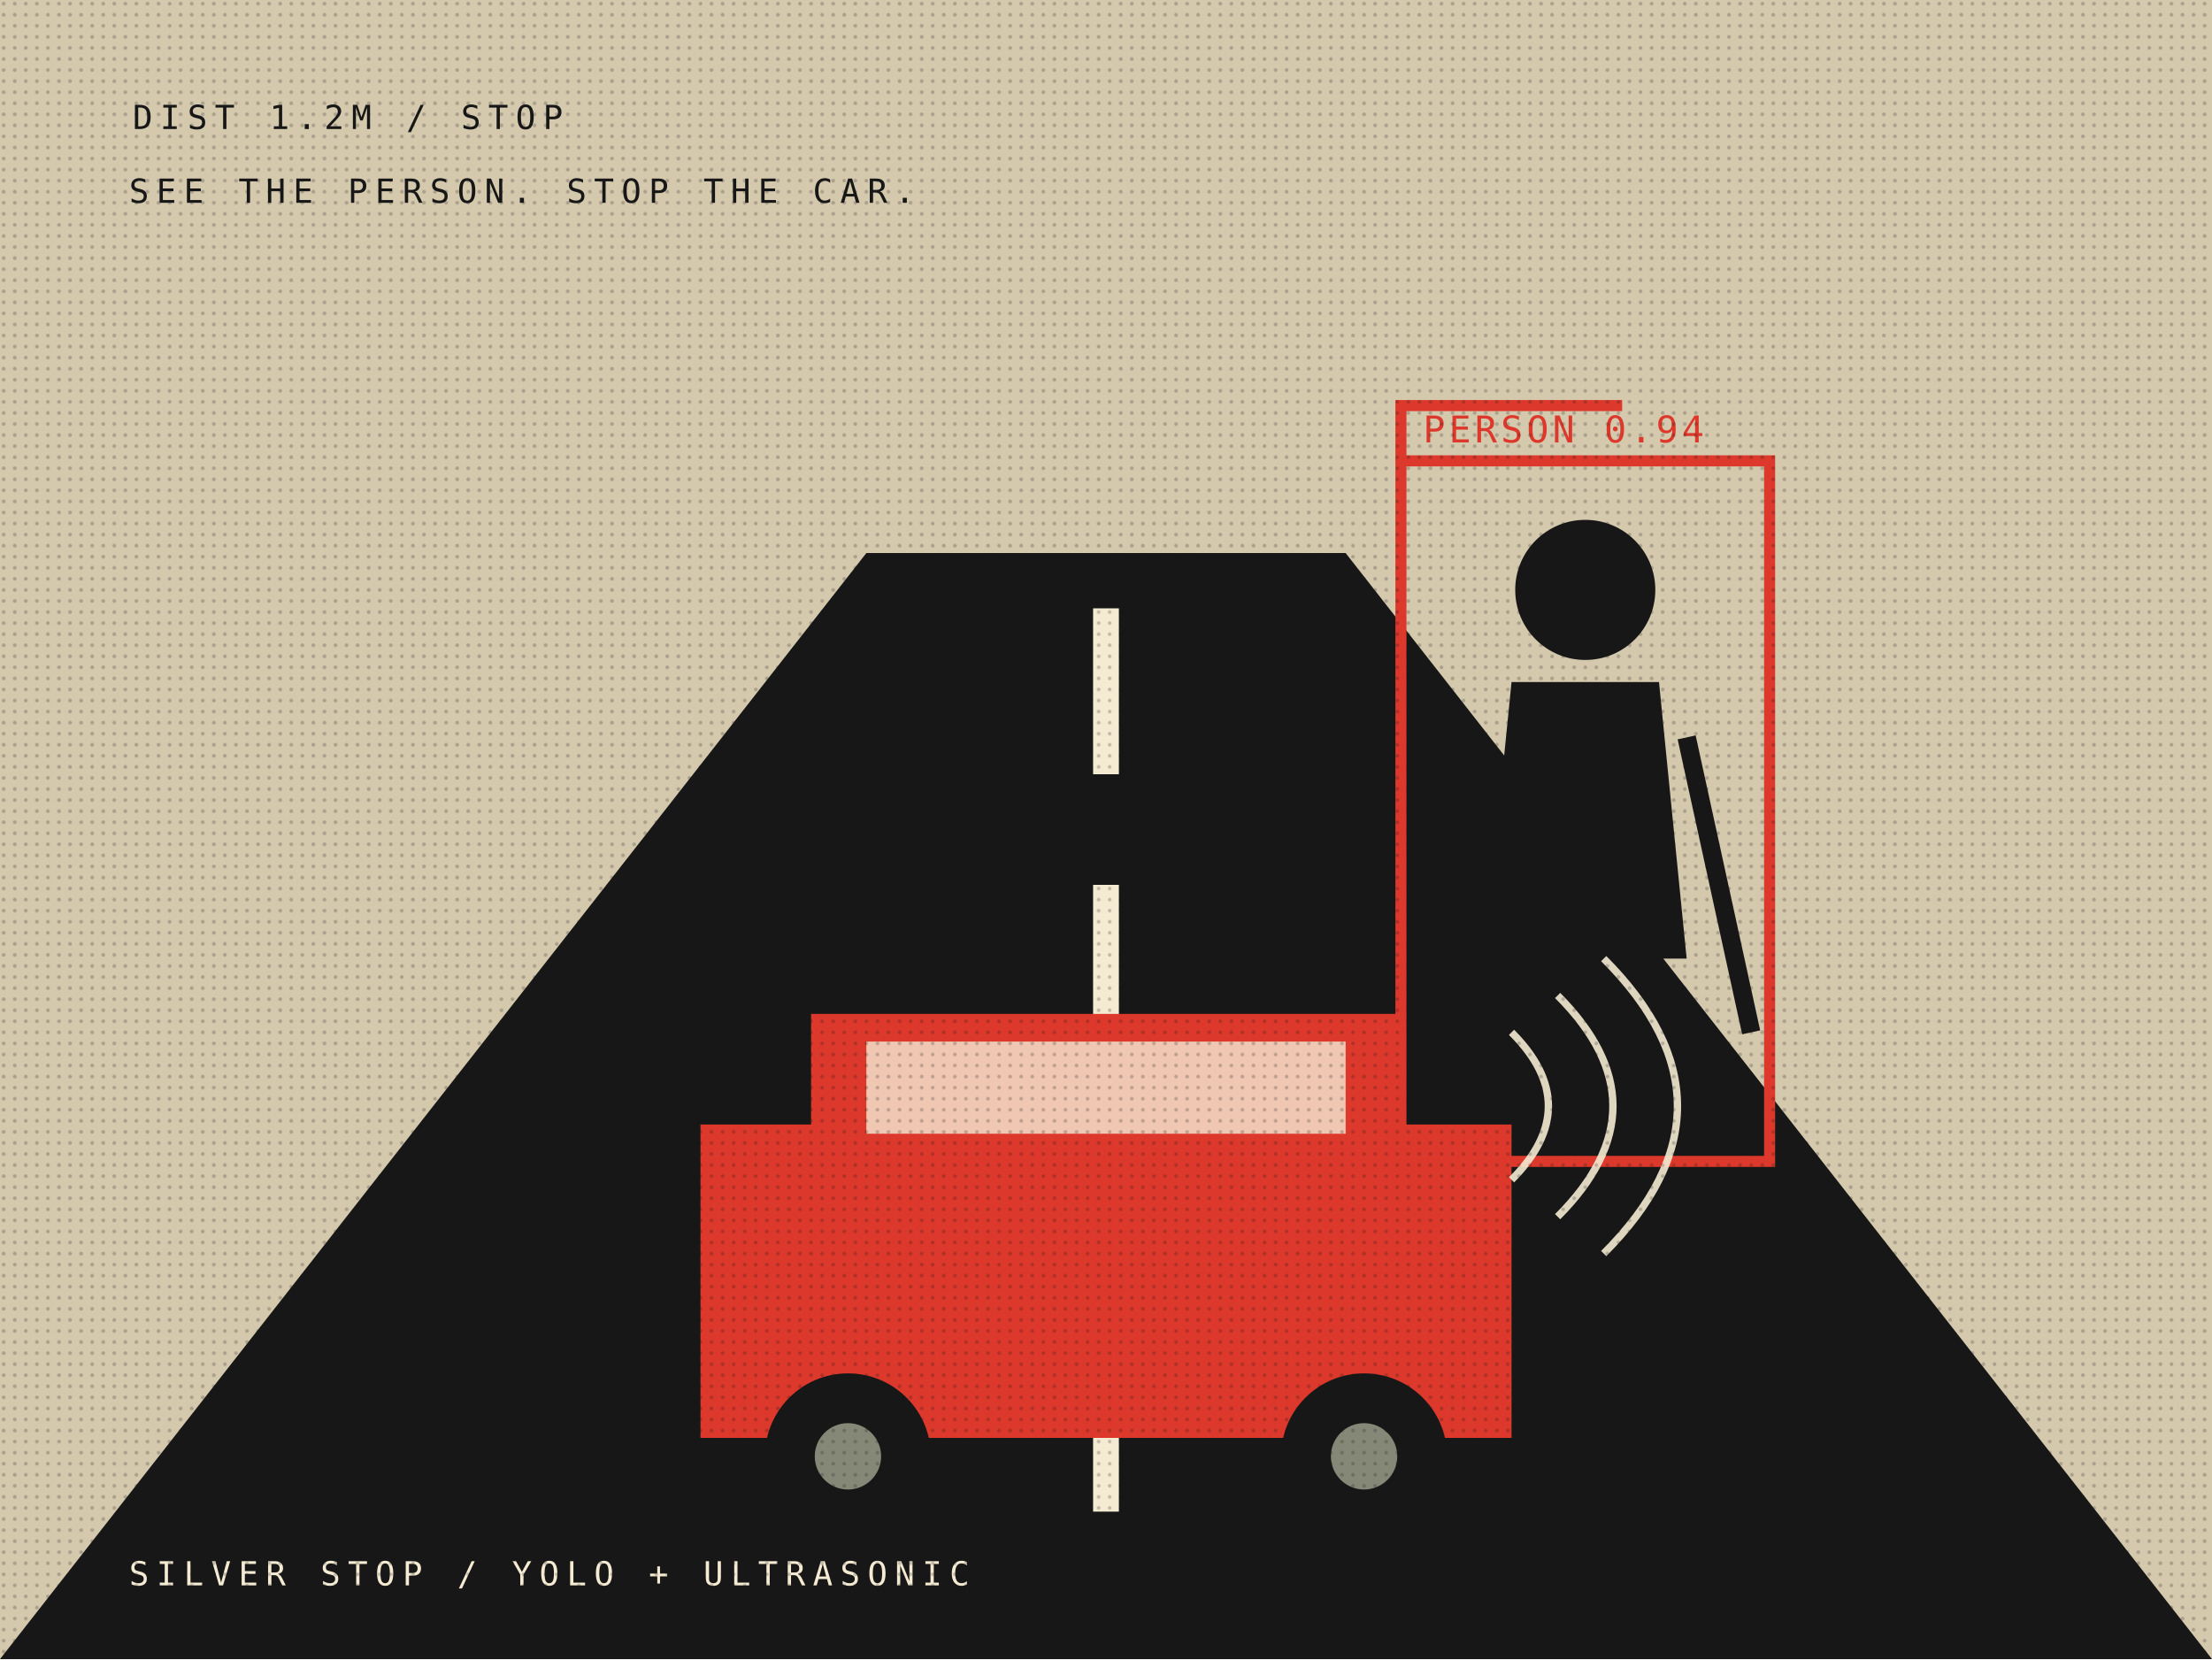
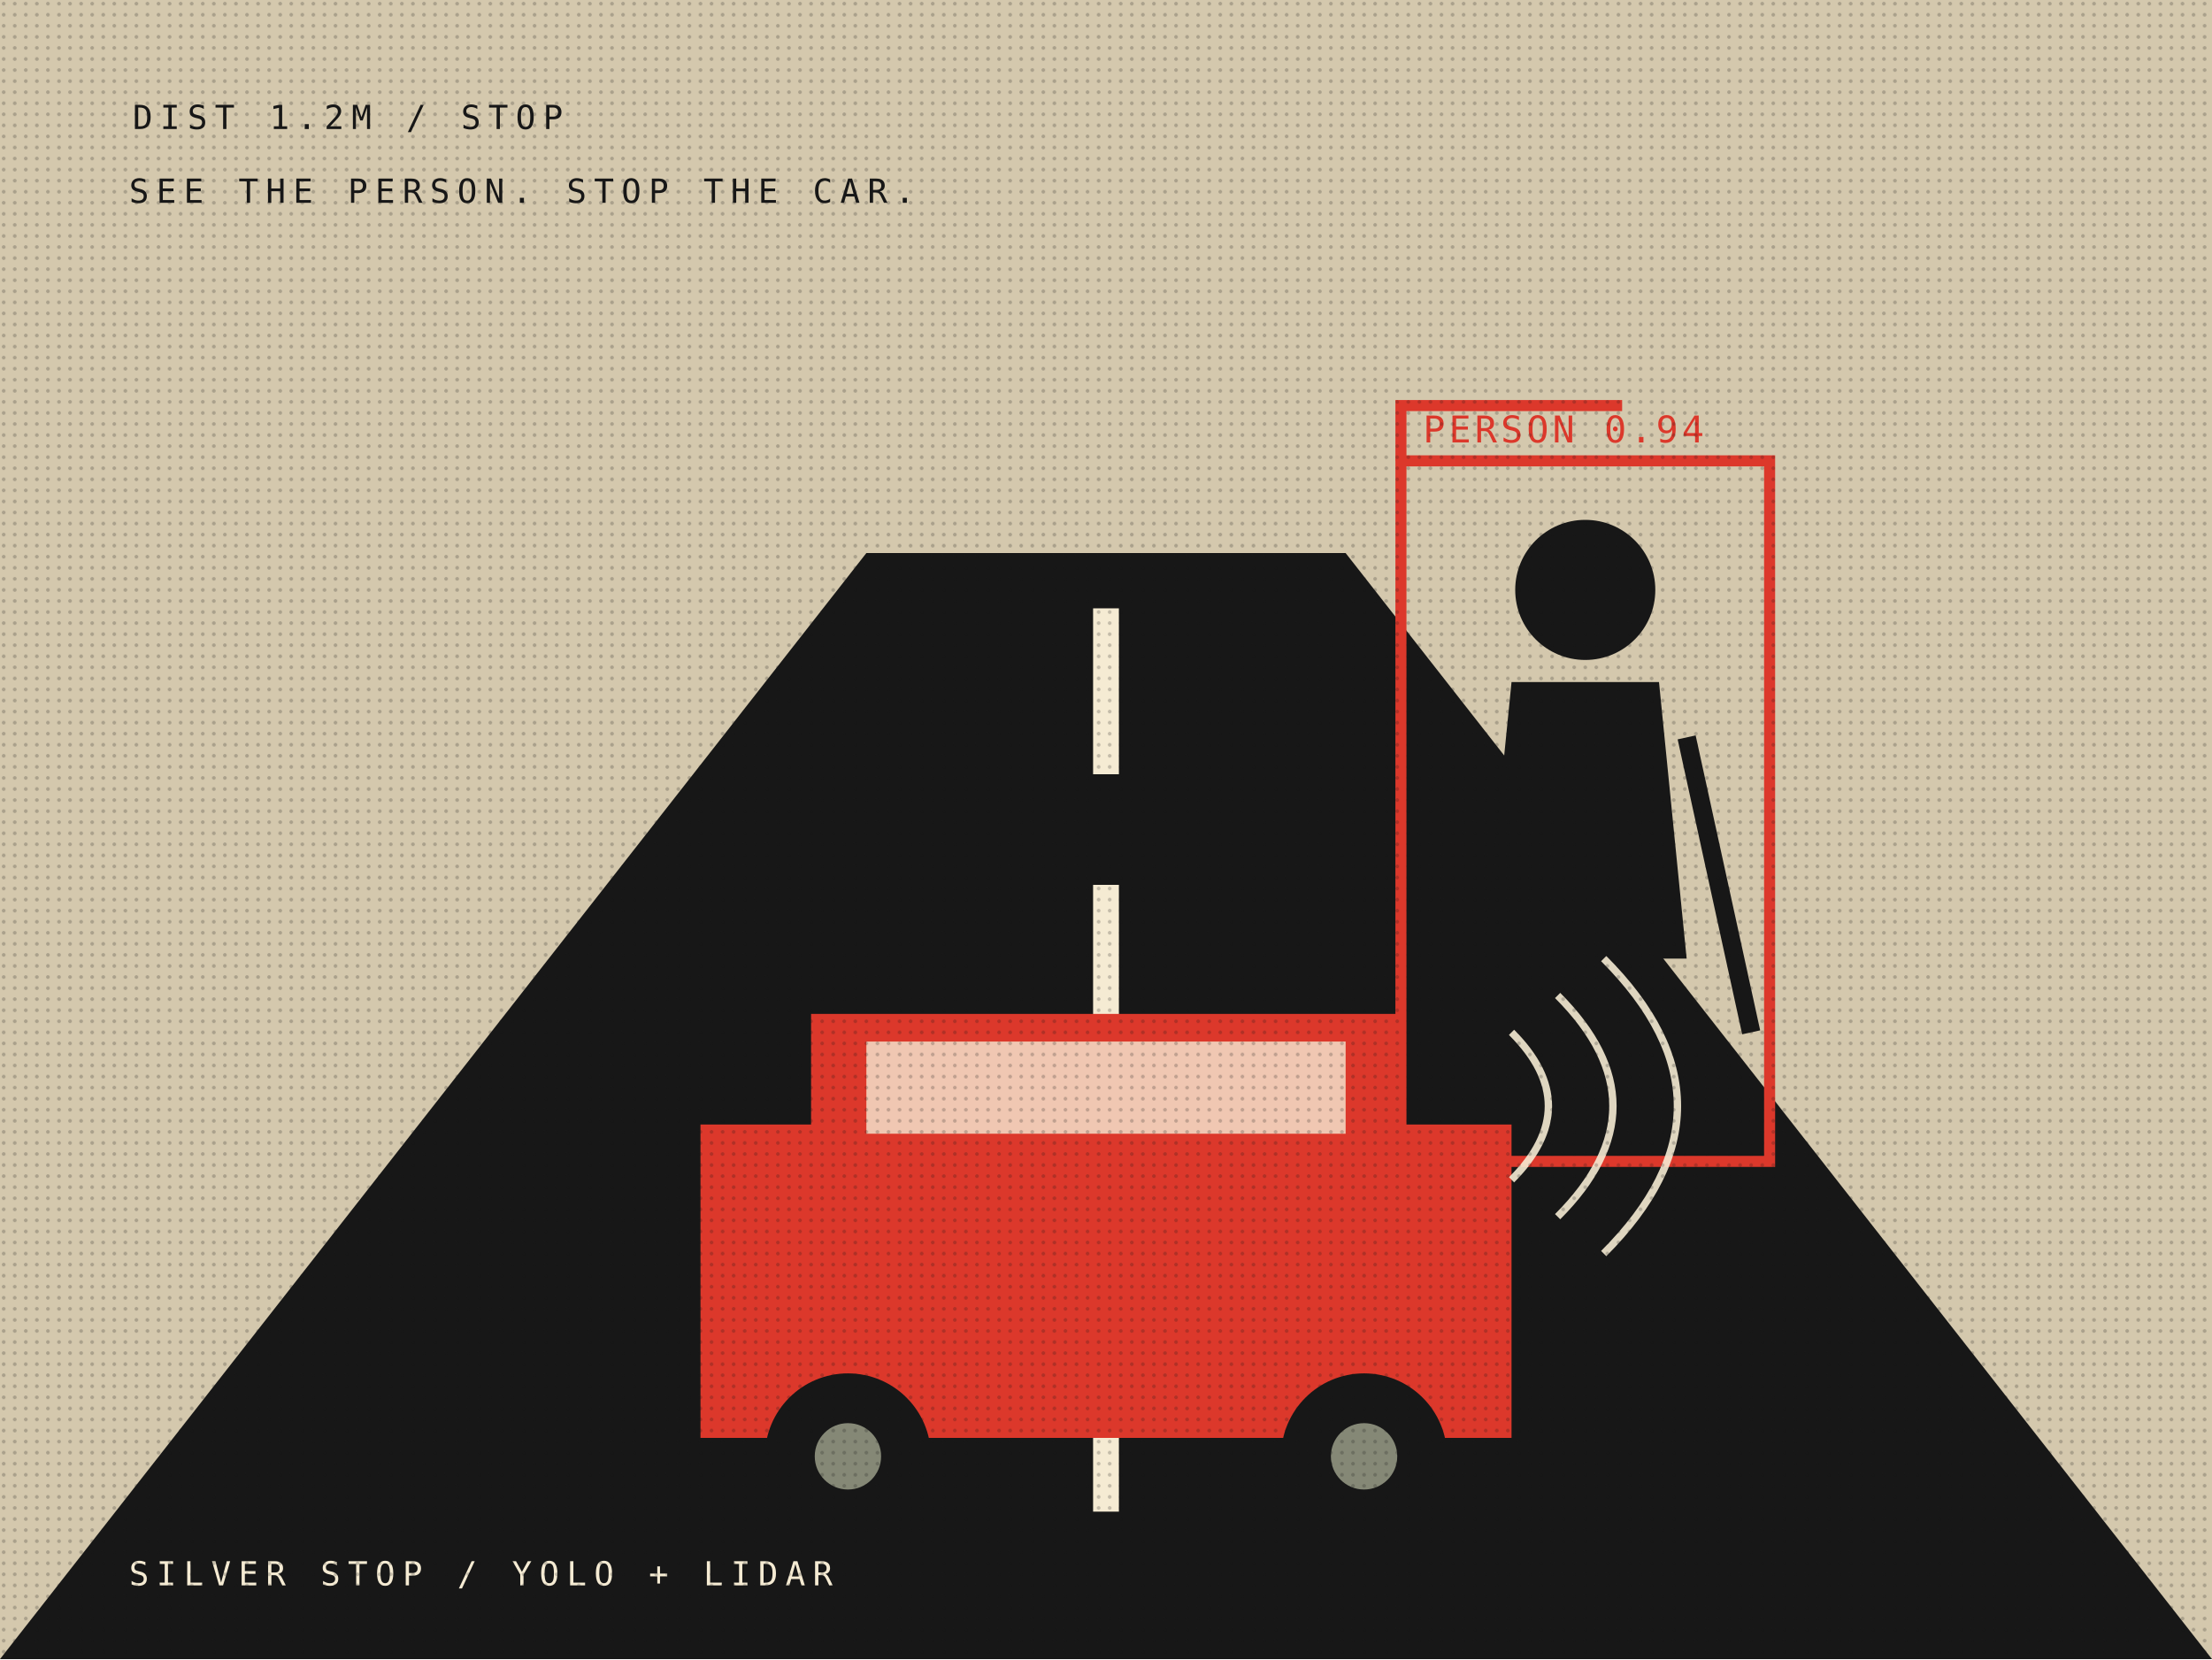
<svg xmlns="http://www.w3.org/2000/svg" viewBox="0 0 1200 900">
  <defs>
    <pattern id="dots" width="6" height="6" patternUnits="userSpaceOnUse">
      <circle cx="2" cy="2" r="1" fill="#171717" opacity=".22" />
    </pattern>
  </defs>
  <rect width="1200" height="900" fill="#d4c8ad" />
  <path d="M0 900L470 300H730L1200 900Z" fill="#171717" />
  <path d="M600 330V420M600 480V590M600 660V820" stroke="#f5ebd3" stroke-width="14" />
  <g fill="none" stroke="#dc382b" stroke-width="6">
    <rect x="760" y="250" width="200" height="380" />
    <path d="M760 250V220H880" />
  </g>
  <text x="772" y="240" fill="#dc382b" font-family="monospace" font-size="20" letter-spacing="2">PERSON 0.94</text>
  <g fill="#171717">
    <circle cx="860" cy="320" r="38" />
    <path d="M820 370H900L915 520H890L880 610H840L830 520H805Z" />
    <path d="M915 400L950 560" stroke="#171717" stroke-width="10" />
  </g>
  <g>
    <rect x="380" y="610" width="440" height="170" fill="#dc382b" />
    <rect x="440" y="550" width="320" height="80" fill="#dc382b" />
    <rect x="470" y="565" width="260" height="50" fill="#f5ebd3" opacity=".8" />
    <circle cx="460" cy="790" r="45" fill="#171717" />
    <circle cx="740" cy="790" r="45" fill="#171717" />
    <circle cx="460" cy="790" r="18" fill="#858876" />
    <circle cx="740" cy="790" r="18" fill="#858876" />
  </g>
  <g fill="none" stroke="#f5ebd3" stroke-width="4" opacity=".9">
    <path d="M820 640Q860 600 820 560" />
    <path d="M845 660Q905 600 845 540" />
    <path d="M870 680Q950 600 870 520" />
  </g>
  <g fill="#171717" font-family="monospace" font-size="18" letter-spacing="4">
    <text x="70" y="110">SEE THE PERSON. STOP THE CAR.</text>
    <text x="72" y="70">DIST 1.2M / STOP</text>
  </g>
-   <text x="70" y="860" fill="#f5ebd3" font-family="monospace" font-size="18" letter-spacing="4">SILVER STOP / YOLO + ULTRASONIC</text>
+   <text x="70" y="860" fill="#f5ebd3" font-family="monospace" font-size="18" letter-spacing="4">SILVER STOP / YOLO + LIDAR</text>
  <rect width="1200" height="900" fill="url(#dots)" />
</svg>
